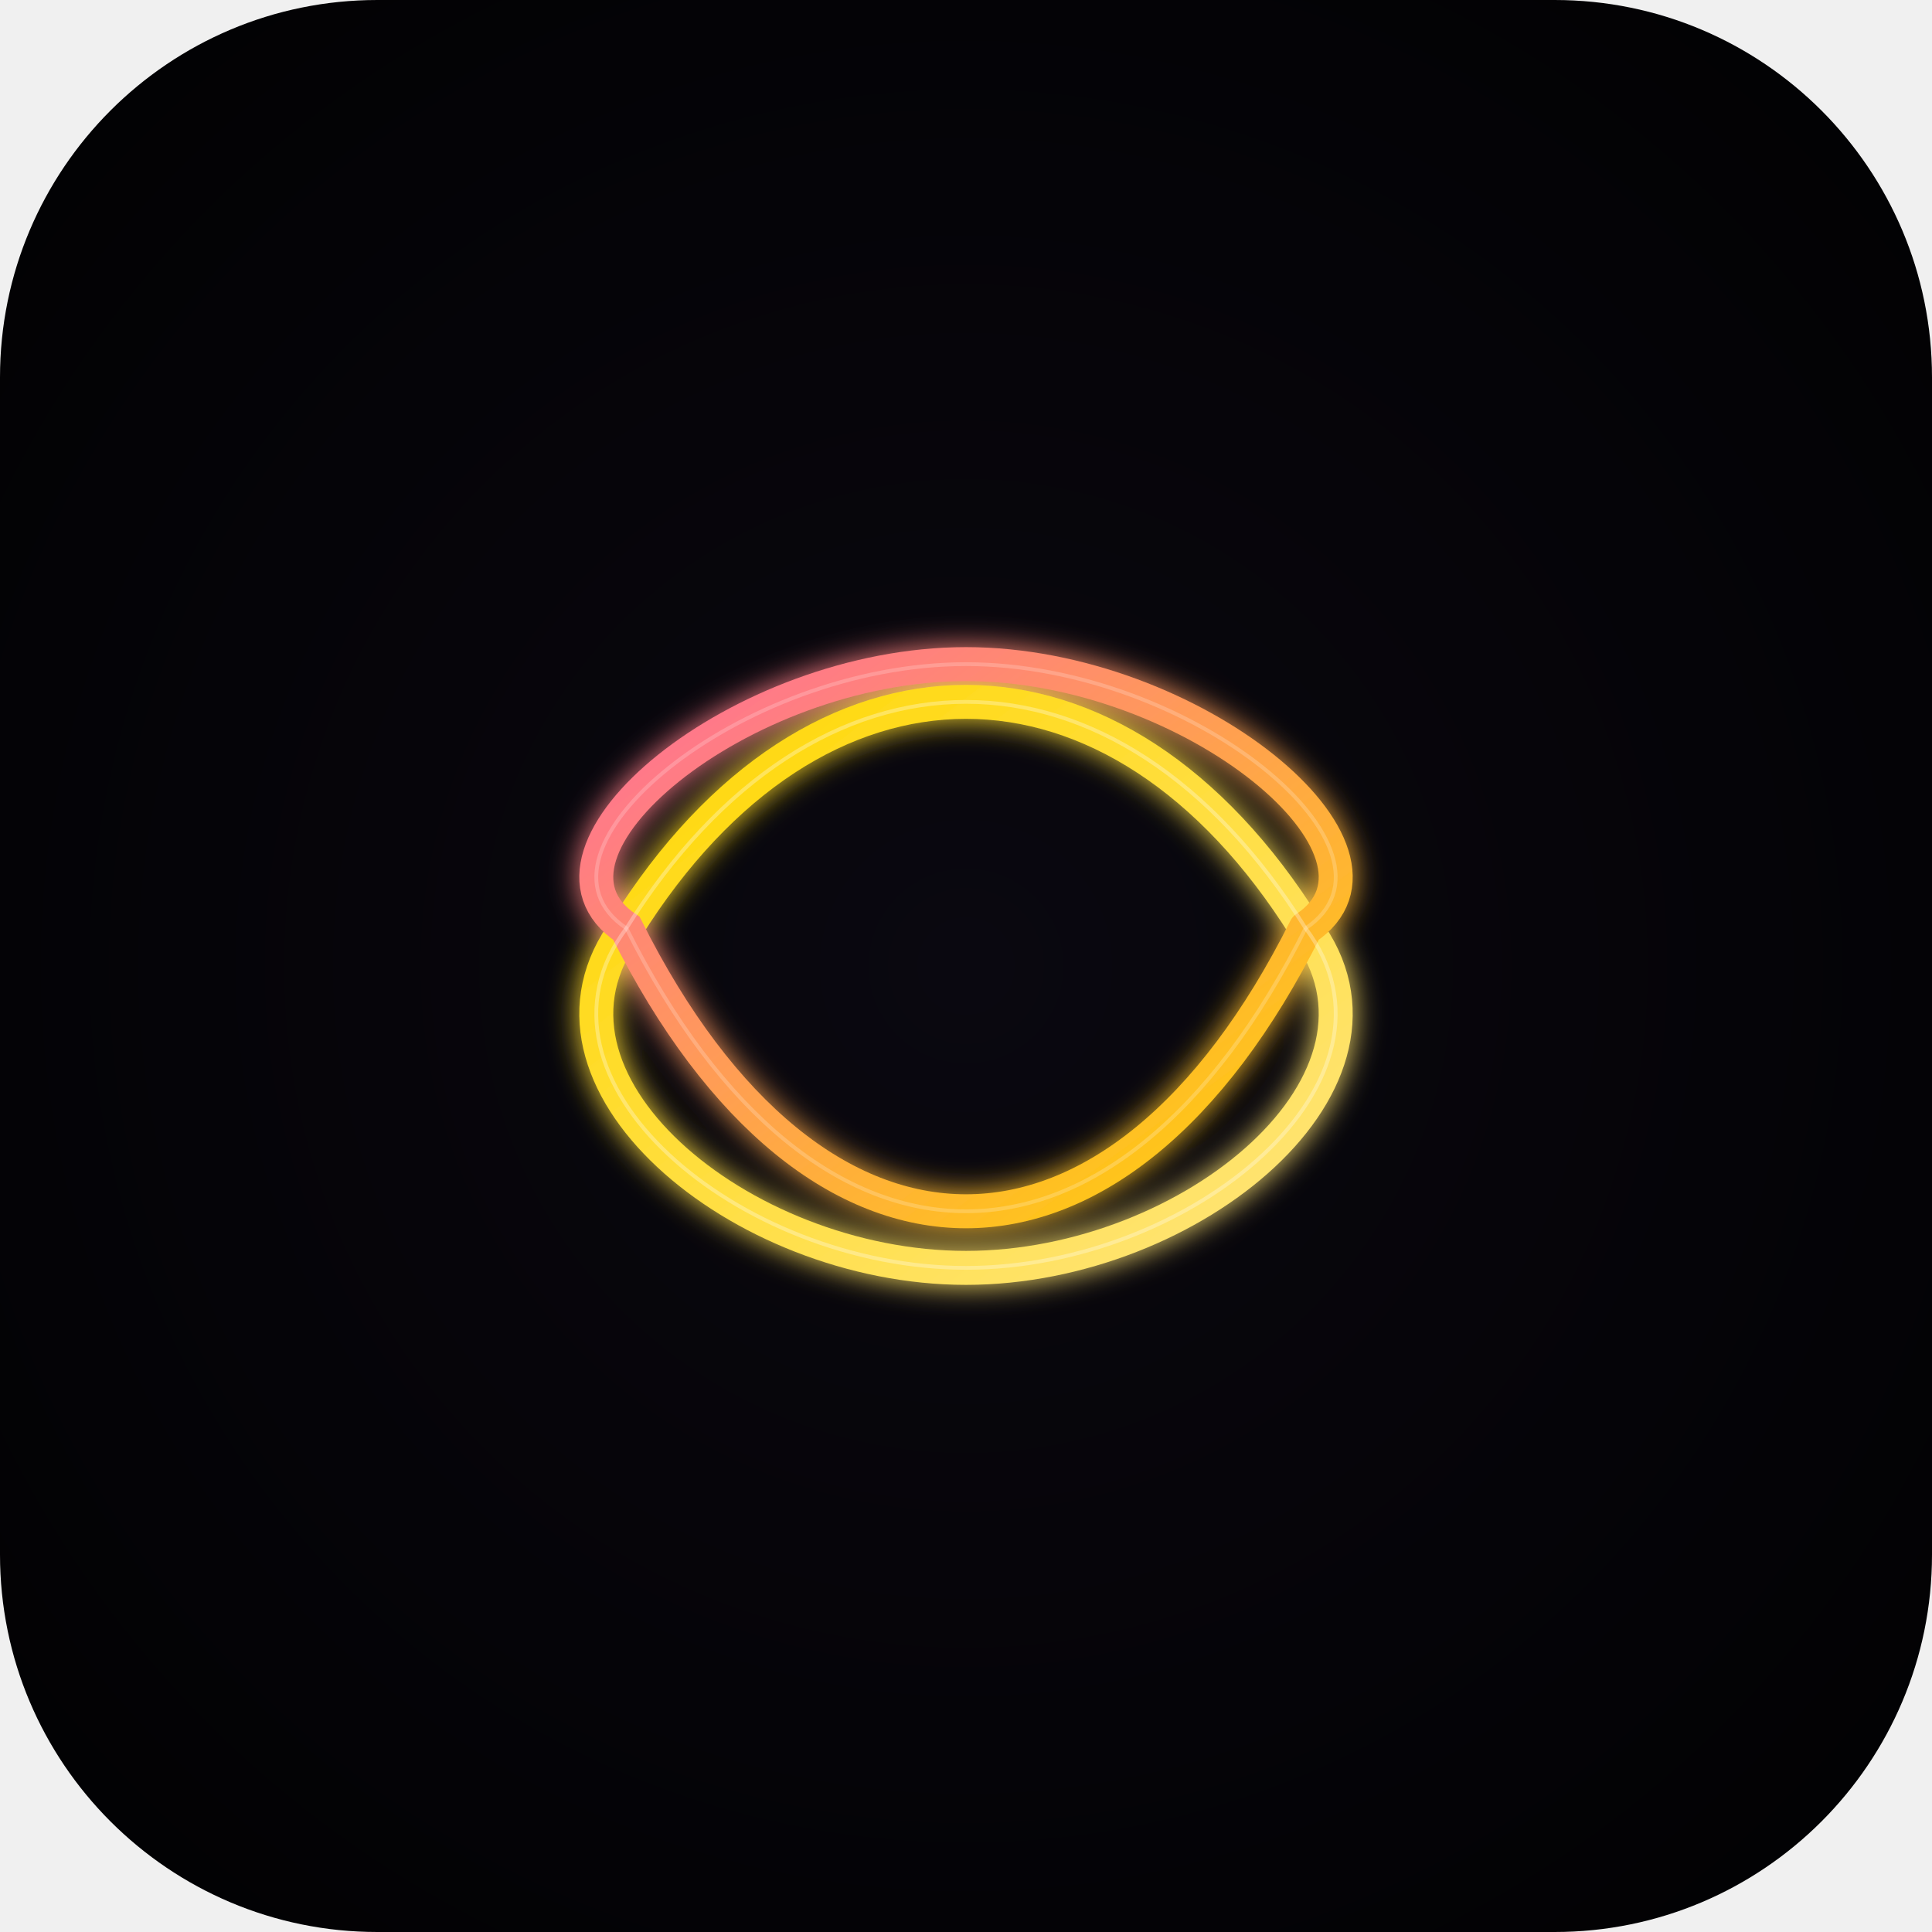
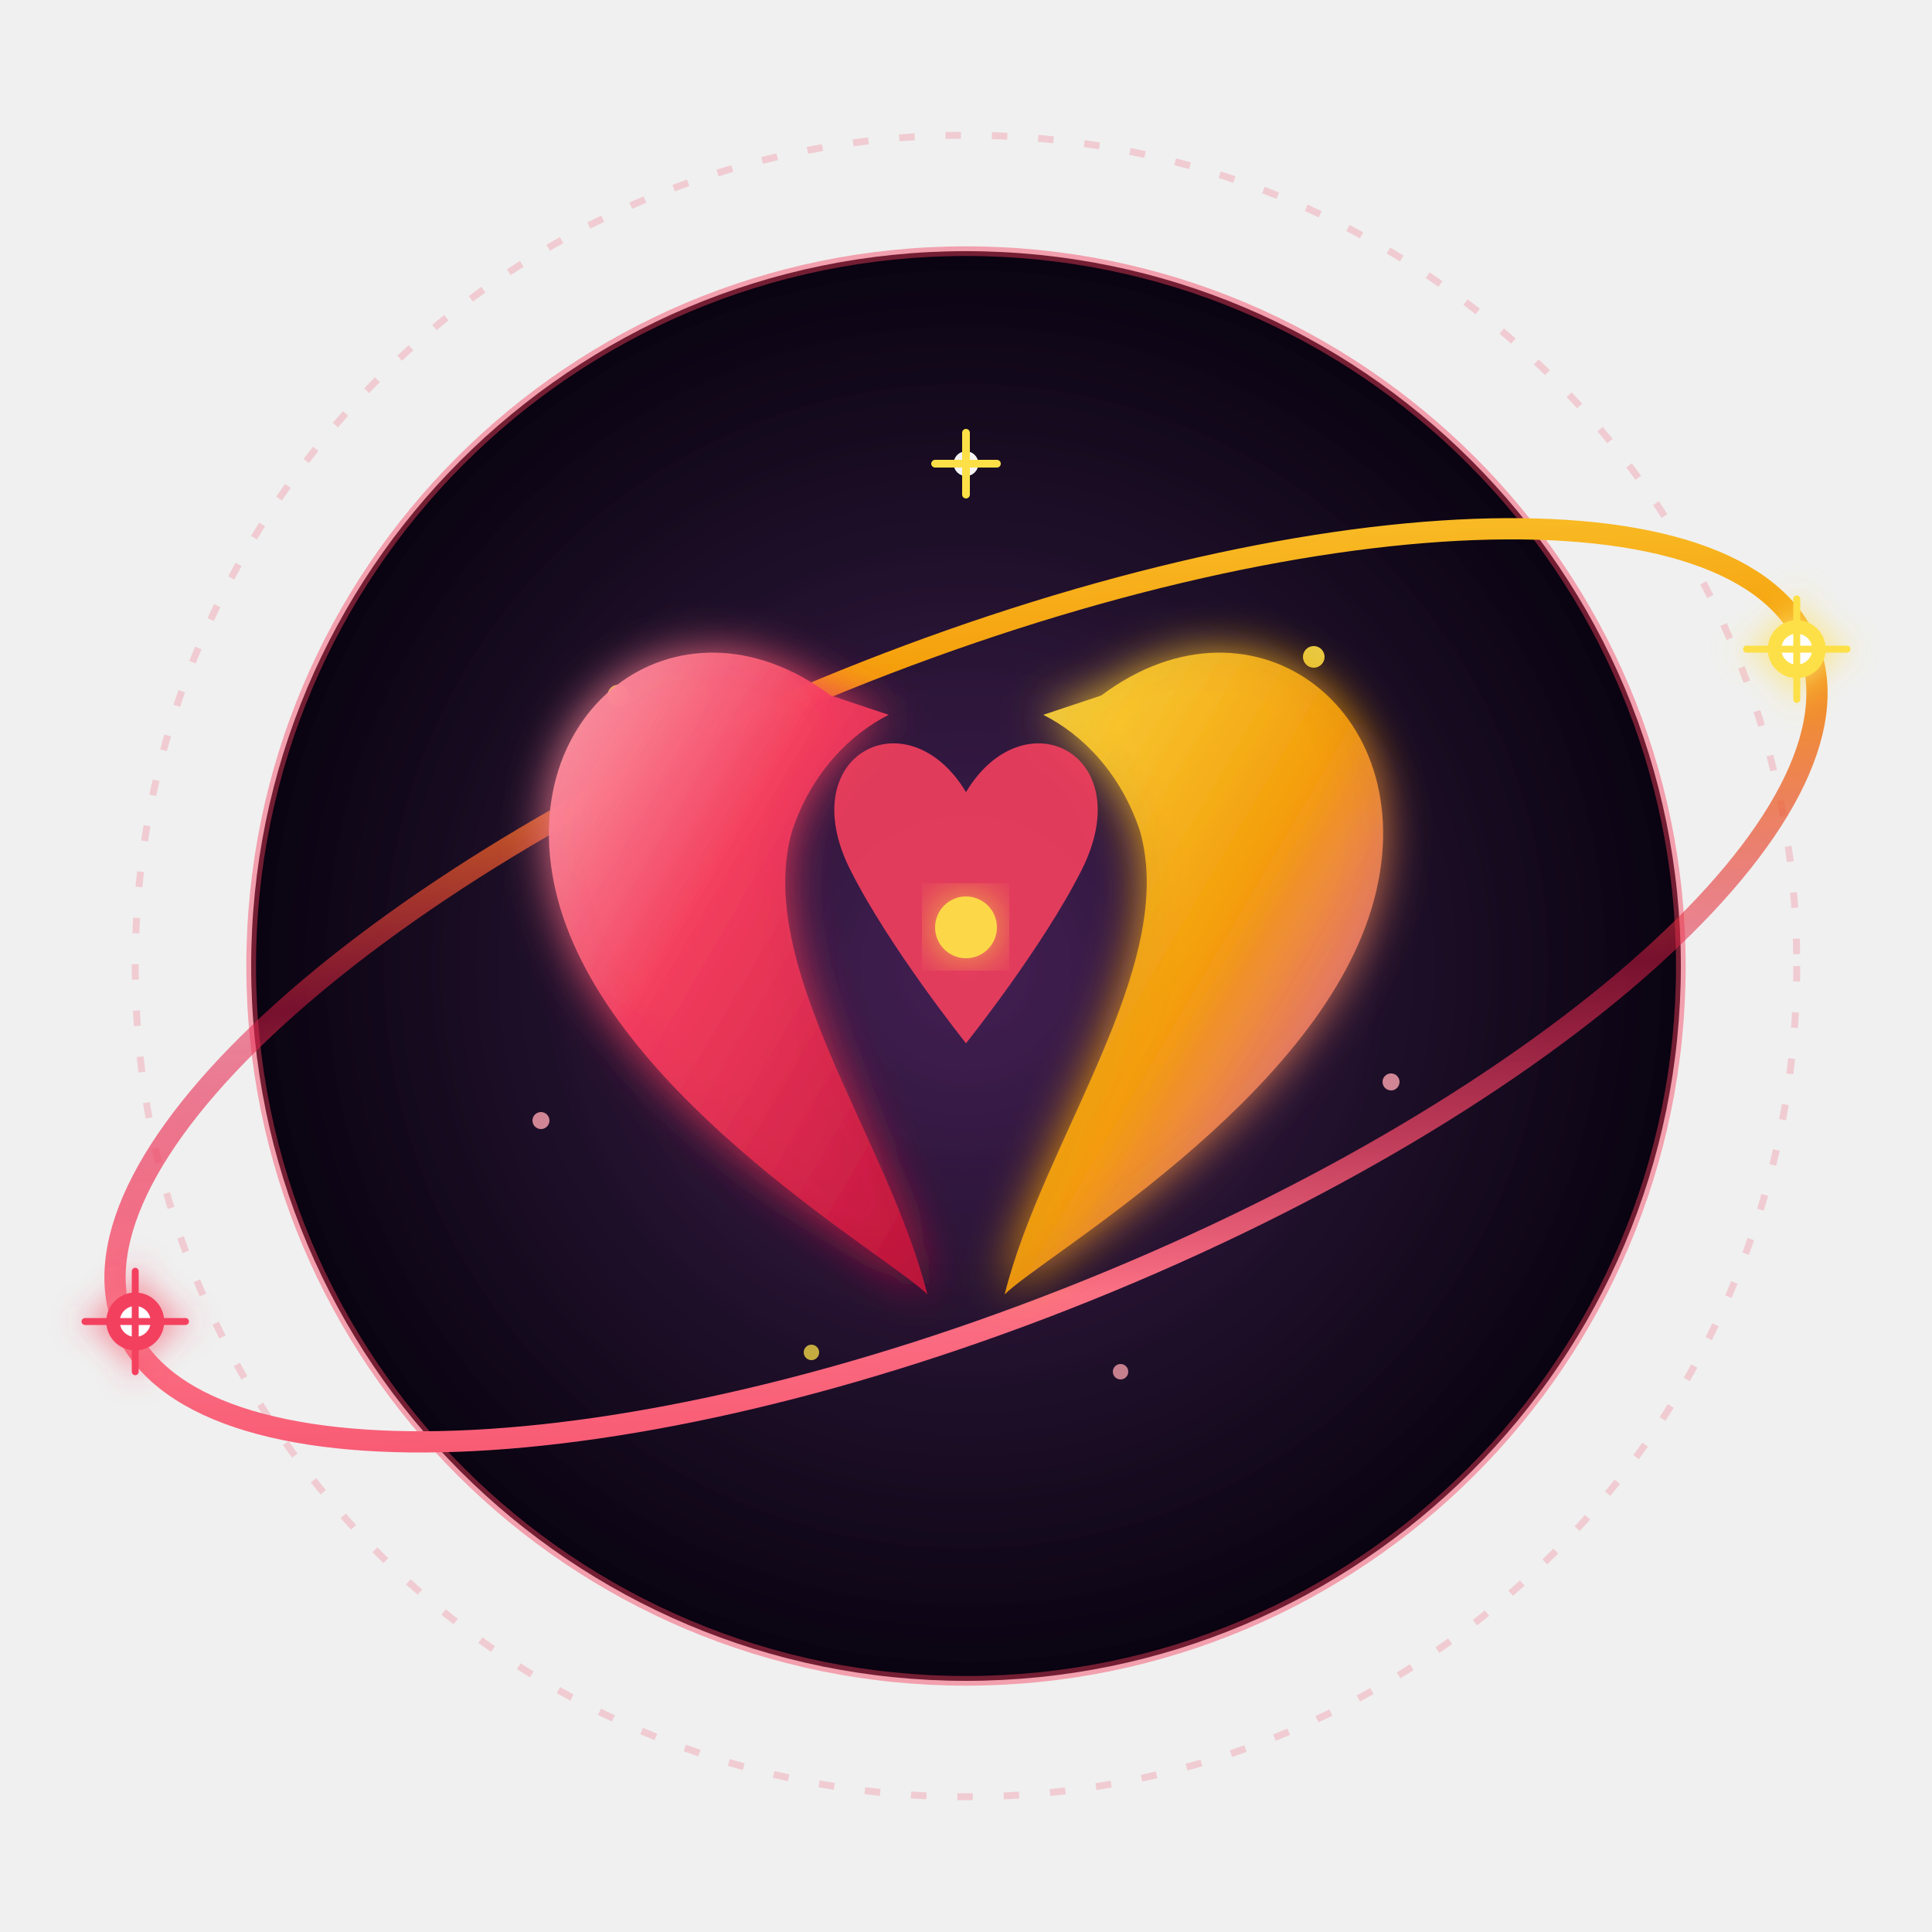
- <svg xmlns="http://www.w3.org/2000/svg" viewBox="0 0 1024 1024">
+ <svg xmlns="http://www.w3.org/2000/svg" viewBox="0 0 500 500" width="100%" height="100%">
  <defs>
-     <radialGradient id="bg" cx="50%" cy="50%" r="80%">
-       <stop offset="0%" stop-color="#0a0810" />
-       <stop offset="100%" stop-color="#000000" />
+     <radialGradient id="lwCosmicGlow" cx="50%" cy="50%" r="50%">
+       <stop offset="0%" stop-color="#3b154c" stop-opacity="0.95" />
+       <stop offset="60%" stop-color="#190a24" stop-opacity="0.98" />
+       <stop offset="100%" stop-color="#090310" stop-opacity="1" />
    </radialGradient>
-     <linearGradient id="goldR" x1="0%" y1="0%" x2="100%" y2="100%">
-       <stop offset="0%" stop-color="#FFD700" />
-       <stop offset="100%" stop-color="#FFE57F" />
+     <linearGradient id="heartPinkGrad" x1="0%" y1="0%" x2="100%" y2="100%">
+       <stop offset="0%" stop-color="#fda4af" />
+       <stop offset="40%" stop-color="#f43f5e" />
+       <stop offset="100%" stop-color="#be123c" />
    </linearGradient>
-     <linearGradient id="roseR" x1="0%" y1="0%" x2="100%" y2="100%">
-       <stop offset="0%" stop-color="#FF6B9D" />
-       <stop offset="100%" stop-color="#FFD700" />
+     <linearGradient id="heartSunsetGrad" x1="0%" y1="0%" x2="100%" y2="100%">
+       <stop offset="0%" stop-color="#fde047" />
+       <stop offset="50%" stop-color="#f59e0b" />
+       <stop offset="100%" stop-color="#d946ef" />
    </linearGradient>
-     <filter id="glow">
-       <feGaussianBlur stdDeviation="8" result="blur" />
-       <feMerge>
-         <feMergeNode in="blur" />
-         <feMergeNode in="SourceGraphic" />
-       </feMerge>
+     <linearGradient id="dualOrbitGrad" x1="0%" y1="100%" x2="100%" y2="0%">
+       <stop offset="0%" stop-color="#f43f5e" />
+       <stop offset="25%" stop-color="#fb7185" />
+       <stop offset="50%" stop-color="#e11d48" stop-opacity="0.5" />
+       <stop offset="75%" stop-color="#f59e0b" />
+       <stop offset="100%" stop-color="#fde047" />
+     </linearGradient>
+     <filter id="heartGlow" x="-20%" y="-20%" width="140%" height="140%">
+       <feGaussianBlur stdDeviation="6" result="blur" />
+       <feComposite in="SourceGraphic" in2="blur" operator="over" />
+     </filter>
+     <filter id="beadSparkle" x="-50%" y="-50%" width="200%" height="200%">
+       <feGaussianBlur stdDeviation="4" result="blur" />
+       <feComposite in="SourceGraphic" in2="blur" operator="over" />
    </filter>
  </defs>
-   <rect width="1024" height="1024" rx="200" fill="url(#bg)" />
-   <g transform="translate(512,512)" filter="url(#glow)">
-     <path d="M -180,-20 C -80,-180 80,-180 180,-20 C 240,60 120,160 0,160 C -120,160 -240,60 -180,-20" fill="none" stroke="url(#goldR)" stroke-width="18" stroke-linecap="round" />
-     <path d="M 180,-20 C 80,180 -80,180 -180,-20 C -240,-60 -120,-160 0,-160 C 120,-160 240,-60 180,-20" fill="none" stroke="url(#roseR)" stroke-width="18" stroke-linecap="round" />
-     <path d="M -180,-20 C -80,-180 80,-180 180,-20 C 240,60 120,160 0,160 C -120,160 -240,60 -180,-20" fill="none" stroke="#FFFFFF" stroke-width="2" opacity="0.3" />
-     <path d="M 180,-20 C 80,180 -80,180 -180,-20 C -240,-60 -120,-160 0,-160 C 120,-160 240,-60 180,-20" fill="none" stroke="#FFFFFF" stroke-width="2" opacity="0.2" />
+   <circle cx="250" cy="250" r="215" fill="none" stroke="rgba(244, 63, 94, 0.2)" stroke-width="1.8" stroke-dasharray="4 8" />
+   <circle cx="250" cy="250" r="185" fill="url(#lwCosmicGlow)" stroke="rgba(244, 63, 94, 0.45)" stroke-width="2.5" />
+   <circle cx="160" cy="180" r="2.8" fill="#fde047" opacity="0.85" />
+   <circle cx="340" cy="170" r="2.8" fill="#fde047" opacity="0.9" />
+   <circle cx="360" cy="280" r="2.2" fill="#fda4af" opacity="0.8" />
+   <circle cx="140" cy="290" r="2.2" fill="#fda4af" opacity="0.8" />
+   <circle cx="250" cy="120" r="3.2" fill="#ffffff" opacity="0.95" />
+   <circle cx="210" cy="350" r="2" fill="#fde047" opacity="0.75" />
+   <circle cx="290" cy="355" r="2" fill="#fda4af" opacity="0.75" />
+   <path d="M 250 112 L 250 128 M 242 120 L 258 120" stroke="#fde047" stroke-width="2" stroke-linecap="round" />
+   <ellipse cx="250" cy="255" rx="235" ry="85" fill="none" stroke="url(#dualOrbitGrad)" stroke-width="5.5" transform="rotate(-22 250 255)" stroke-linecap="round" />
+   <g transform="translate(465, 168)" filter="url(#beadSparkle)">
+     <circle cx="0" cy="0" r="7.5" fill="#fde047" />
+     <circle cx="0" cy="0" r="4" fill="#ffffff" />
+     <path d="M 0 -13 L 0 13 M -13 0 L 13 0" stroke="#fde047" stroke-width="1.8" stroke-linecap="round" />
+   </g>
+   <g transform="translate(35, 342)" filter="url(#beadSparkle)">
+     <circle cx="0" cy="0" r="7.5" fill="#f43f5e" />
+     <circle cx="0" cy="0" r="4" fill="#ffffff" />
+     <path d="M 0 -13 L 0 13 M -13 0 L 13 0" stroke="#f43f5e" stroke-width="1.8" stroke-linecap="round" />
+   </g>
+   <g transform="translate(0, 40)">
+     <g filter="url(#heartGlow)">
+       <path d="M 215 140                 C 175 110, 130 145, 145 195                 C 160 245, 230 285, 240 295                 C 230 255, 195 210, 205 175                 C 210 160, 220 150, 230 145 Z" fill="url(#heartPinkGrad)" opacity="0.95" />
+     </g>
+     <g filter="url(#heartGlow)">
+       <path d="M 285 140                 C 325 110, 370 145, 355 195                 C 340 245, 270 285, 260 295                 C 270 255, 305 210, 295 175                 C 290 160, 280 150, 270 145 Z" fill="url(#heartSunsetGrad)" opacity="0.92" />
+     </g>
+     <path d="M 250 165 C 235 140, 205 155, 220 185 C 230 205, 250 230, 250 230 C 250 230, 270 205, 280 185 C 295 155, 265 140, 250 165 Z" fill="#f43f5e" opacity="0.9" />
+     <circle cx="250" cy="200" r="8" fill="#fde047" opacity="0.95" filter="url(#heartGlow)" />
  </g>
</svg>
